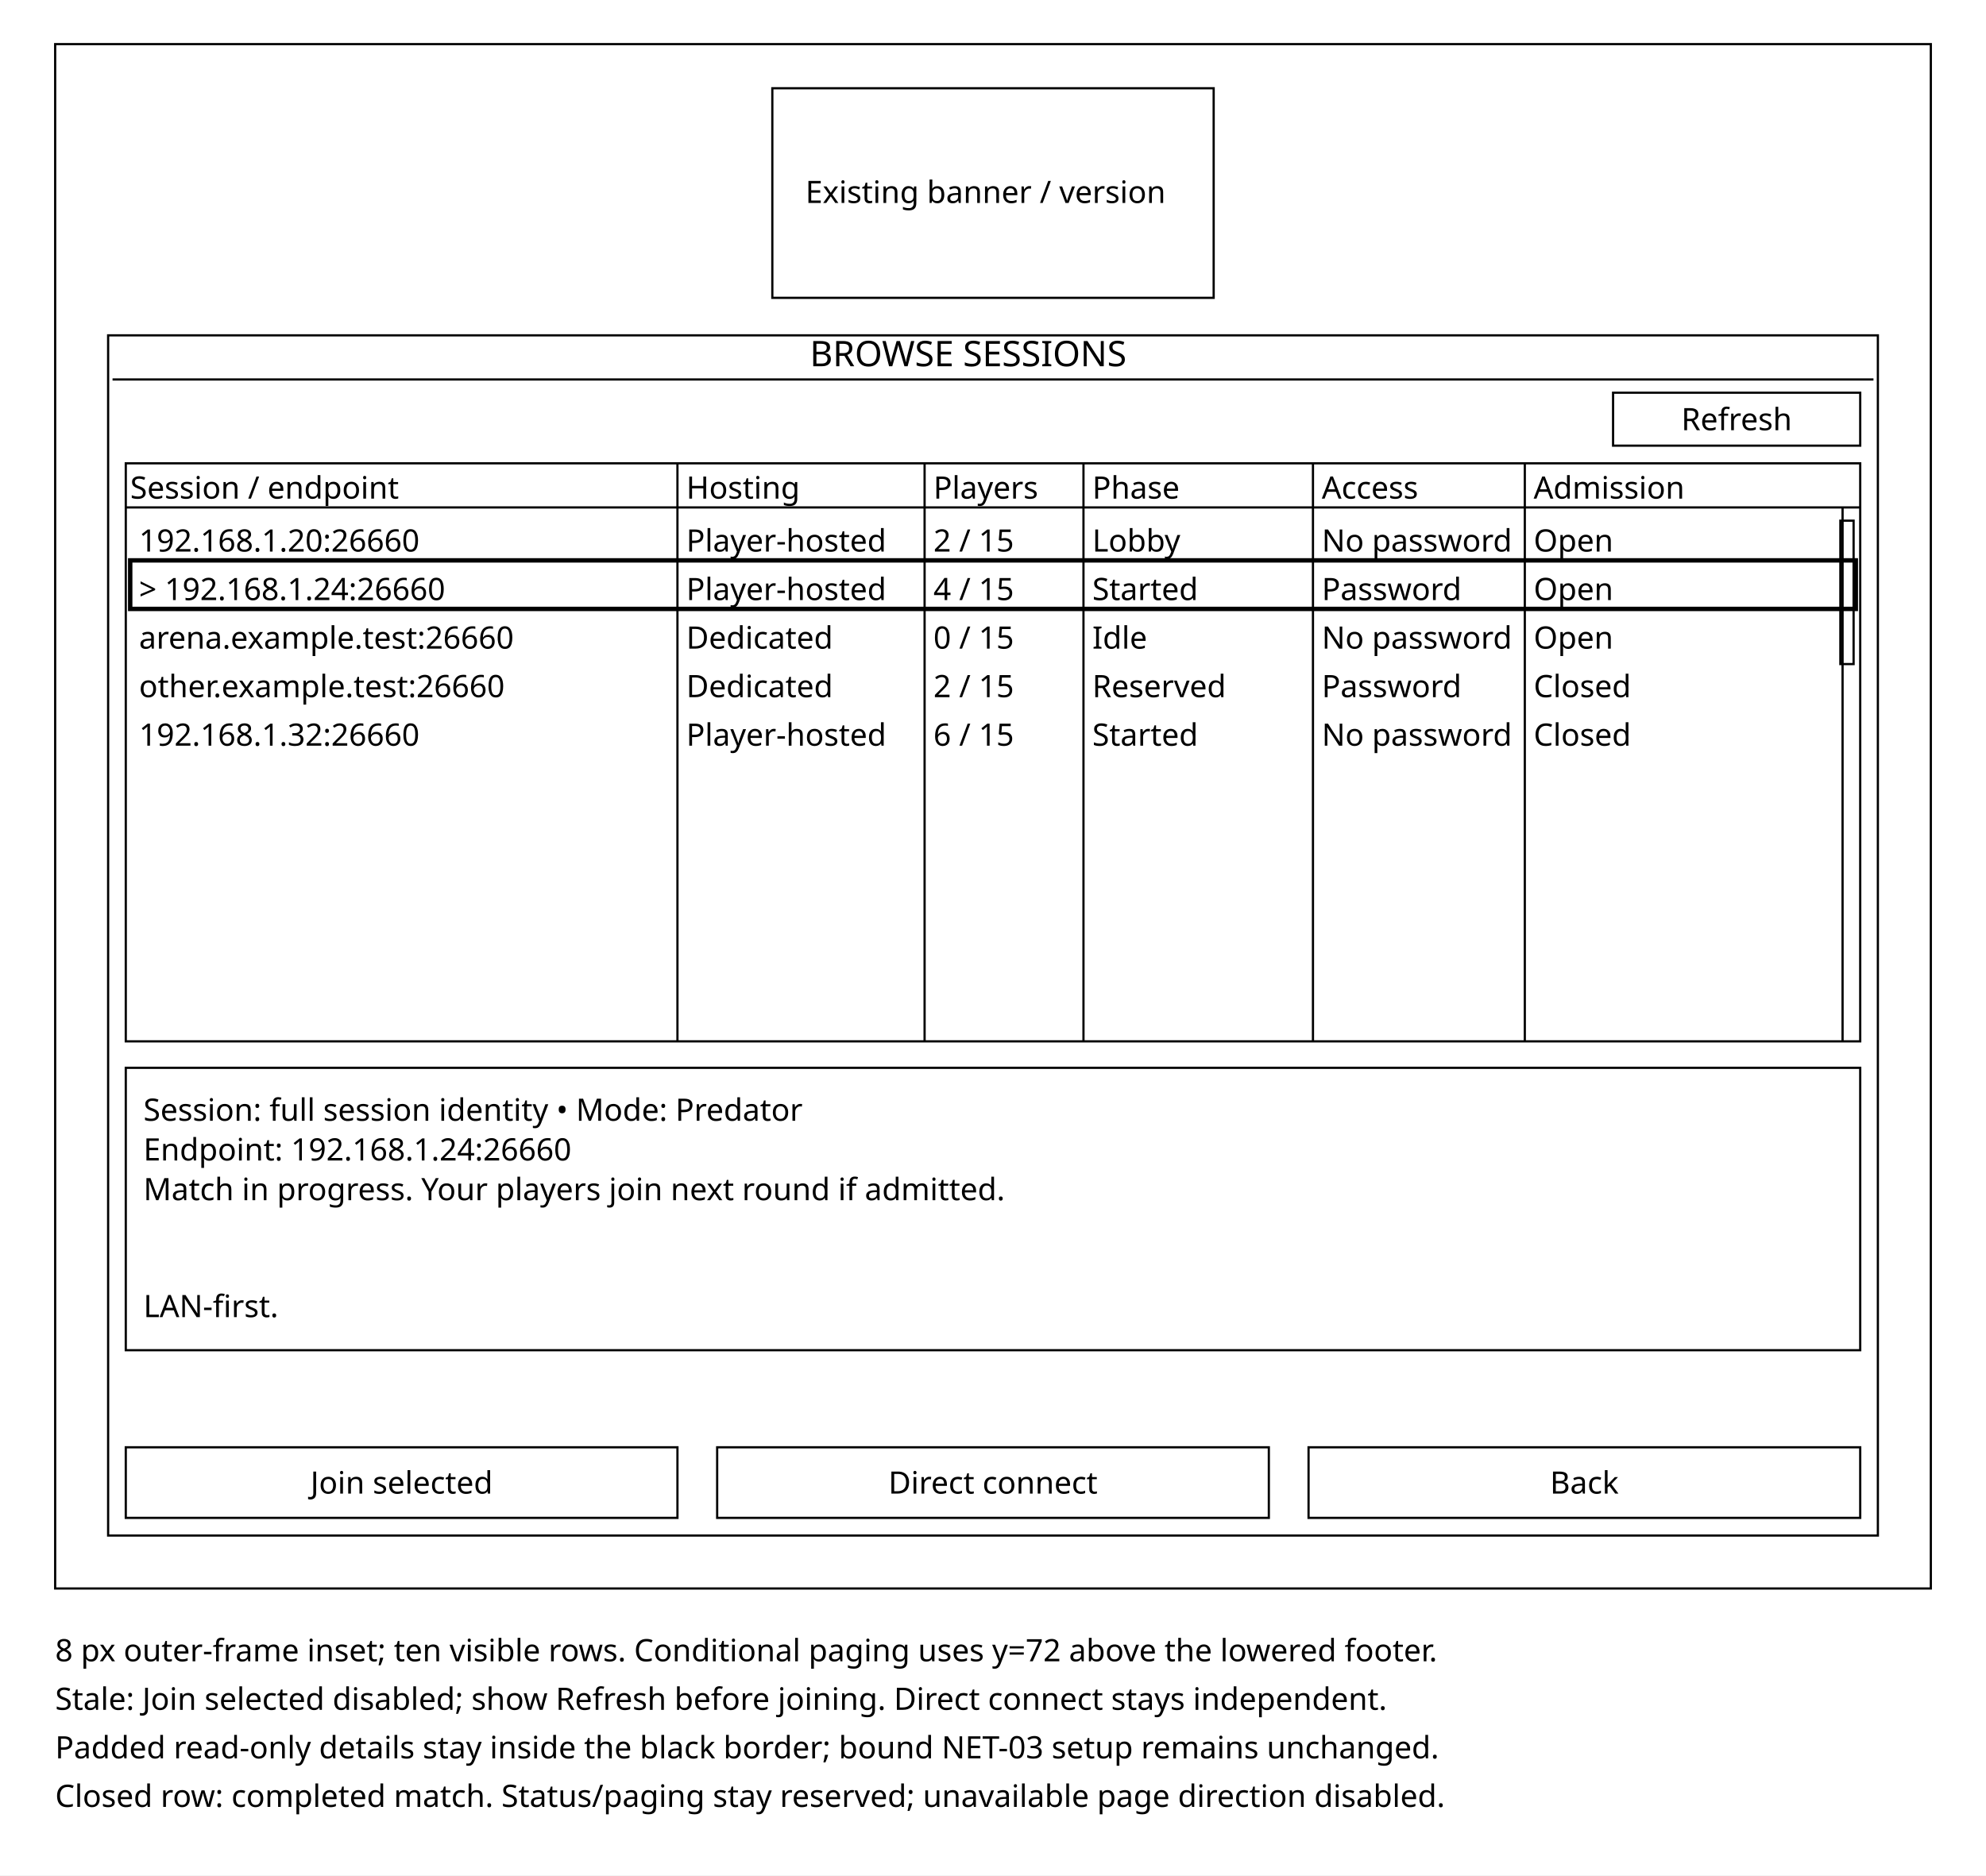
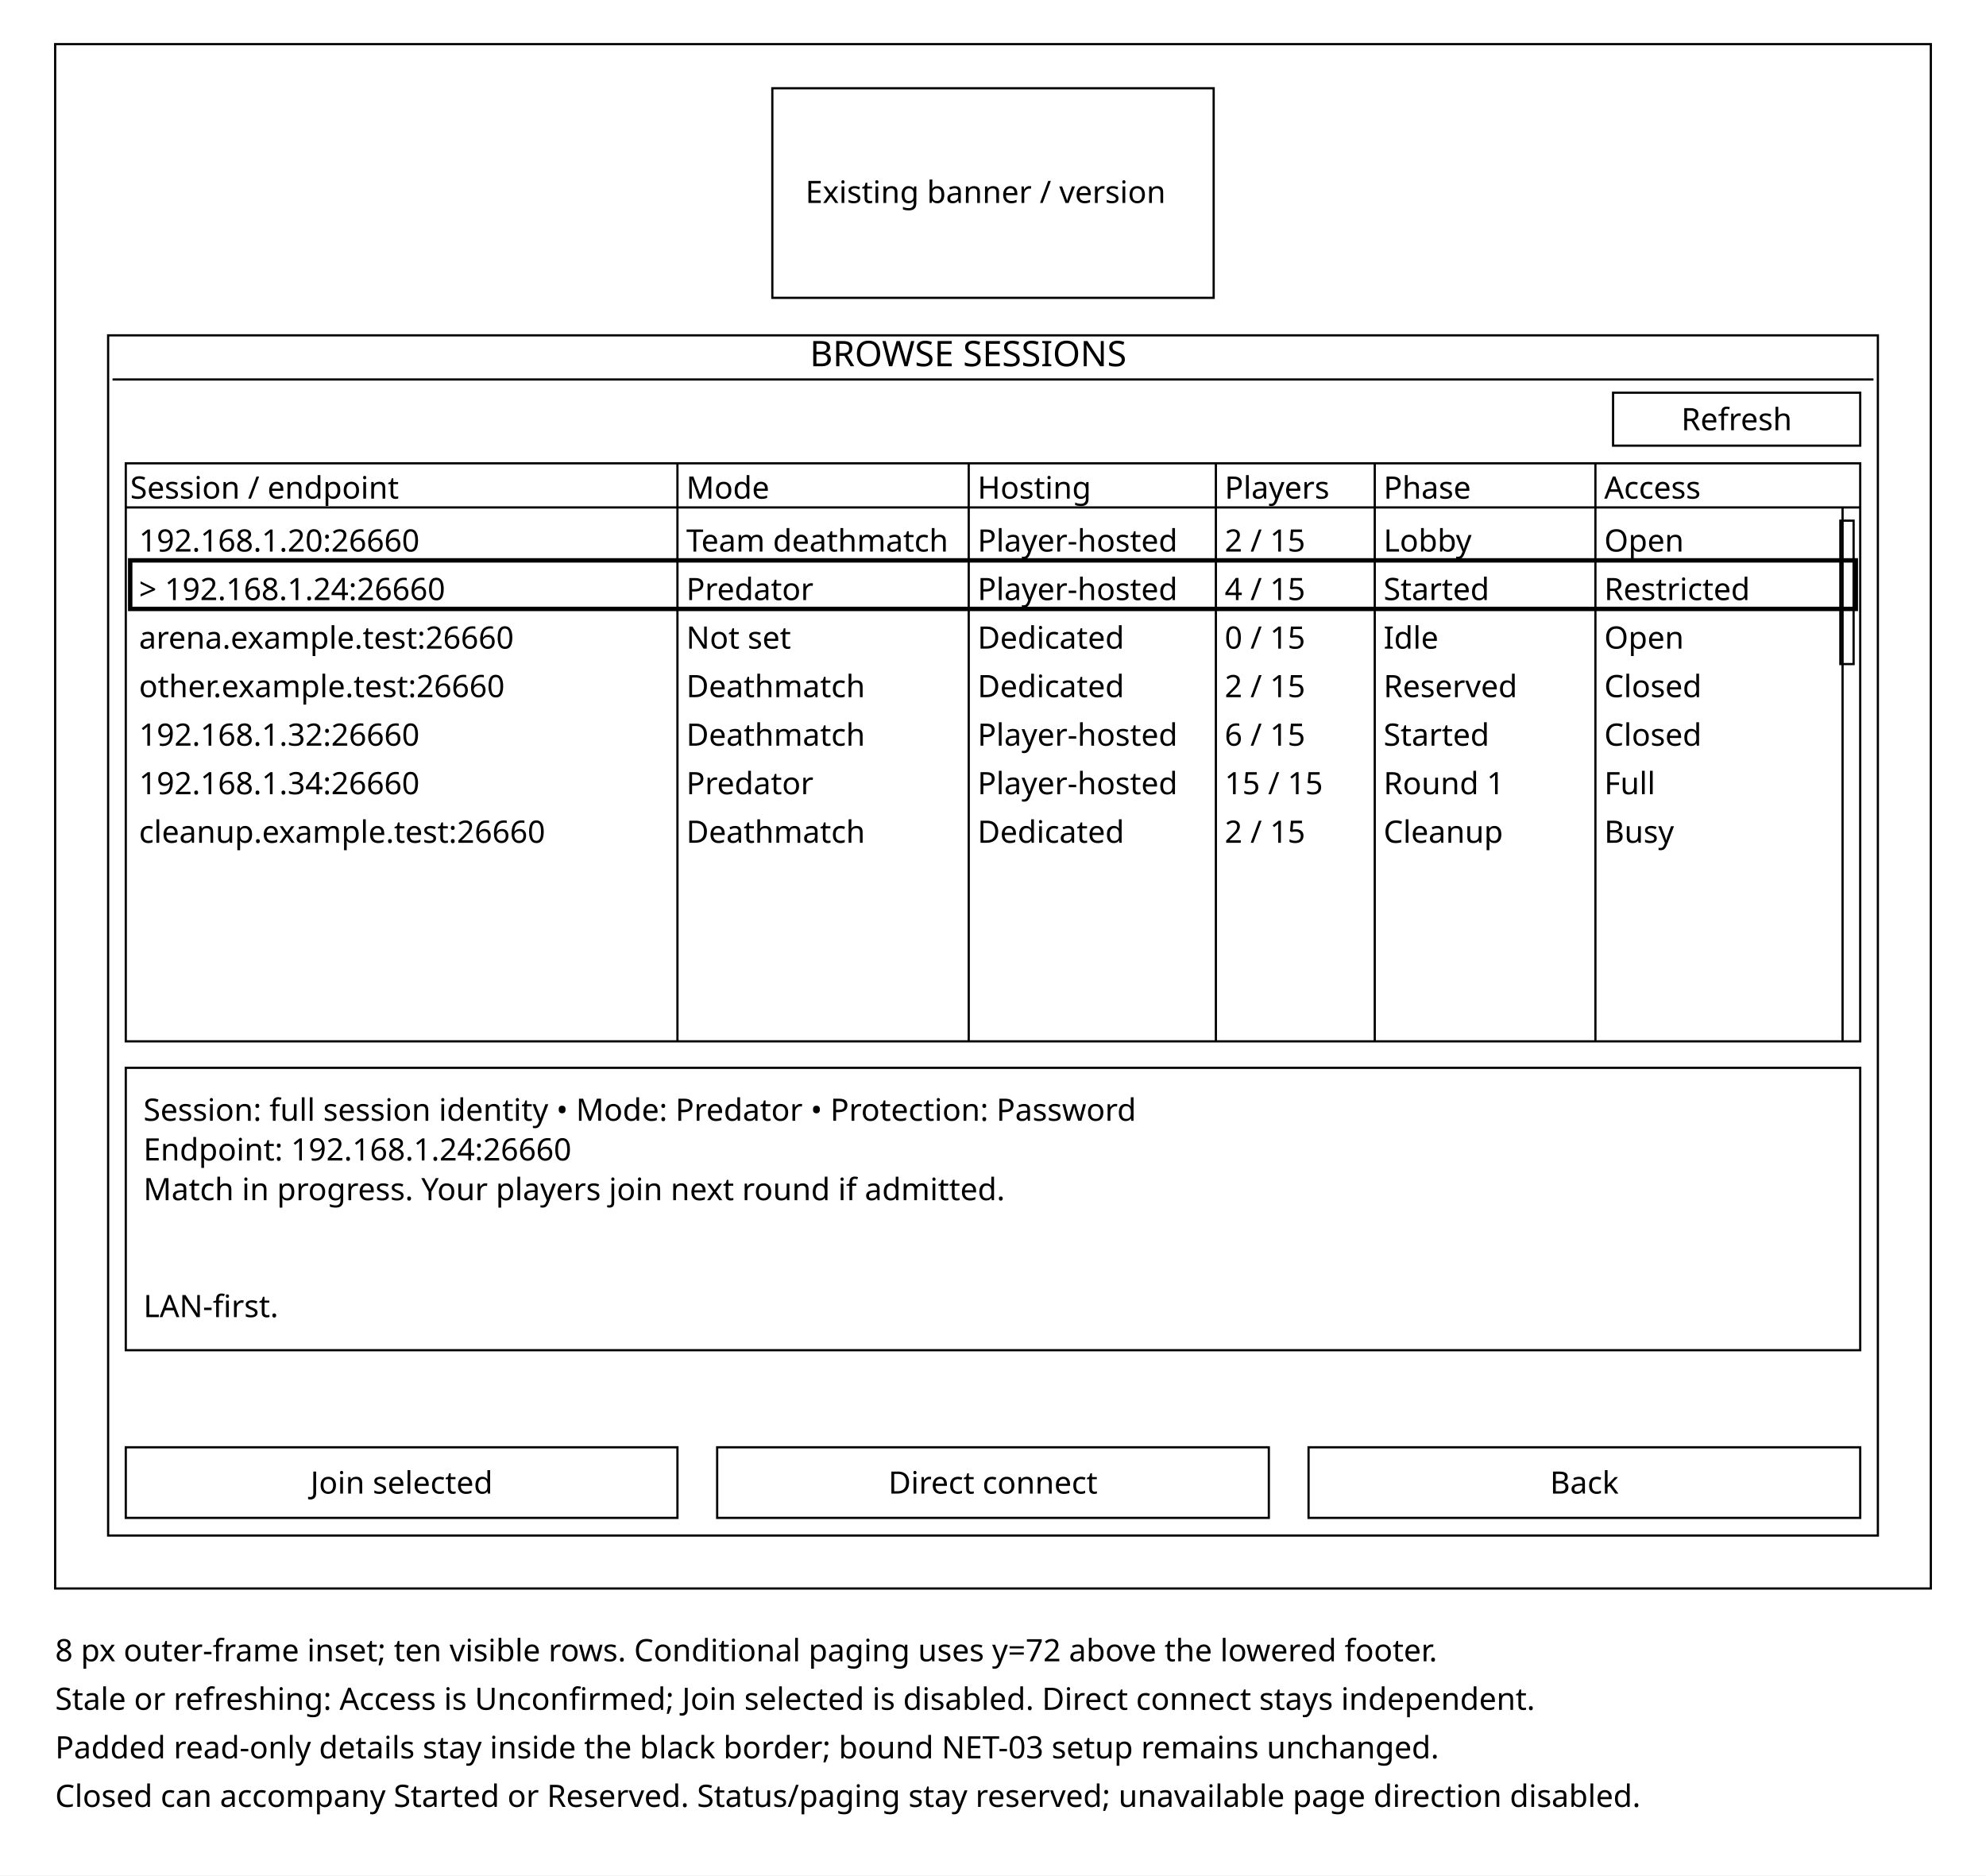
<svg xmlns="http://www.w3.org/2000/svg" width="900" height="850" viewBox="0 0 900 850">
  <rect width="900" height="850" fill="white" />
  <g fill="none" stroke="black">
    <rect x="25" y="20" width="850" height="700" />
    <rect x="350" y="40" width="200" height="95" />
    <rect x="49" y="152" width="802" height="544" />
    <path d="M51 172H849" />
    <rect x="57" y="210" width="786" height="262" />
-     <path d="M57 230H843 M307 210V472 M419 210V472 M491 210V472 M595 210V472 M691 210V472 M835 230V472" />
+     <path d="M57 230H843 M307 210V472 M439 210V472 M551 210V472 M623 210V472 M723 210V472 M835 230V472" />
    <rect x="59" y="254" width="782" height="22" stroke-width="2" />
    <rect x="834" y="236" width="6" height="65" />
    <rect x="57" y="484" width="786" height="128" />
    <rect x="57" y="656" width="250" height="32" />
    <rect x="731" y="178" width="112" height="24" />
    <rect x="325" y="656" width="250" height="32" />
    <rect x="593" y="656" width="250" height="32" />
  </g>
  <g fill="black" font-family="sans-serif" font-size="14">
    <text x="365" y="92">Existing banner / version</text>
    <text x="367" y="166" font-size="16">BROWSE SESSIONS</text>
    <text x="59" y="226">Session / endpoint</text>
-     <text x="311" y="226">Hosting</text>
-     <text x="423" y="226">Players</text>
-     <text x="495" y="226">Phase</text>
-     <text x="599" y="226">Access</text>
-     <text x="695" y="226">Admission</text>
+     <text x="311" y="226">Mode</text>
+     <text x="443" y="226">Hosting</text>
+     <text x="555" y="226">Players</text>
+     <text x="627" y="226">Phase</text>
+     <text x="727" y="226">Access</text>
    <text x="63" y="250">192.168.1.20:26660</text>
-     <text x="311" y="250">Player-hosted</text>
-     <text x="423" y="250">2 / 15</text>
-     <text x="495" y="250">Lobby</text>
-     <text x="599" y="250">No password</text>
-     <text x="695" y="250">Open</text>
+     <text x="311" y="250">Team deathmatch</text>
+     <text x="443" y="250">Player-hosted</text>
+     <text x="555" y="250">2 / 15</text>
+     <text x="627" y="250">Lobby</text>
+     <text x="727" y="250">Open</text>
    <text x="63" y="272">&gt; 192.168.1.24:26660</text>
-     <text x="311" y="272">Player-hosted</text>
-     <text x="423" y="272">4 / 15</text>
-     <text x="495" y="272">Started</text>
-     <text x="599" y="272">Password</text>
-     <text x="695" y="272">Open</text>
+     <text x="311" y="272">Predator</text>
+     <text x="443" y="272">Player-hosted</text>
+     <text x="555" y="272">4 / 15</text>
+     <text x="627" y="272">Started</text>
+     <text x="727" y="272">Restricted</text>
    <text x="63" y="294">arena.example.test:26660</text>
-     <text x="311" y="294">Dedicated</text>
-     <text x="423" y="294">0 / 15</text>
-     <text x="495" y="294">Idle</text>
-     <text x="599" y="294">No password</text>
-     <text x="695" y="294">Open</text>
+     <text x="311" y="294">Not set</text>
+     <text x="443" y="294">Dedicated</text>
+     <text x="555" y="294">0 / 15</text>
+     <text x="627" y="294">Idle</text>
+     <text x="727" y="294">Open</text>
    <text x="63" y="316">other.example.test:26660</text>
-     <text x="311" y="316">Dedicated</text>
-     <text x="423" y="316">2 / 15</text>
-     <text x="495" y="316">Reserved</text>
-     <text x="599" y="316">Password</text>
-     <text x="695" y="316">Closed</text>
+     <text x="311" y="316">Deathmatch</text>
+     <text x="443" y="316">Dedicated</text>
+     <text x="555" y="316">2 / 15</text>
+     <text x="627" y="316">Reserved</text>
+     <text x="727" y="316">Closed</text>
    <text x="63" y="338">192.168.1.32:26660</text>
-     <text x="311" y="338">Player-hosted</text>
-     <text x="423" y="338">6 / 15</text>
-     <text x="495" y="338">Started</text>
-     <text x="599" y="338">No password</text>
-     <text x="695" y="338">Closed</text>
-     <text x="65" y="508">Session: full session identity • Mode: Predator</text>
+     <text x="311" y="338">Deathmatch</text>
+     <text x="443" y="338">Player-hosted</text>
+     <text x="555" y="338">6 / 15</text>
+     <text x="627" y="338">Started</text>
+     <text x="727" y="338">Closed</text>
+     <text x="63" y="360">192.168.1.34:26660</text>
+     <text x="311" y="360">Predator</text>
+     <text x="443" y="360">Player-hosted</text>
+     <text x="555" y="360">15 / 15</text>
+     <text x="627" y="360">Round 1</text>
+     <text x="727" y="360">Full</text>
+     <text x="63" y="382">cleanup.example.test:26660</text>
+     <text x="311" y="382">Deathmatch</text>
+     <text x="443" y="382">Dedicated</text>
+     <text x="555" y="382">2 / 15</text>
+     <text x="627" y="382">Cleanup</text>
+     <text x="727" y="382">Busy</text>
+     <text x="65" y="508">Session: full session identity • Mode: Predator • Protection: Password</text>
    <text x="65" y="526">Endpoint: 192.168.1.24:26660</text>
    <text x="65" y="544">Match in progress. Your players join next round if admitted.</text>
    <text x="65" y="597">LAN-first.</text>
    <text x="182" y="677" text-anchor="middle">Join selected</text>
    <text x="787" y="195" text-anchor="middle">Refresh</text>
    <text x="450" y="677" text-anchor="middle">Direct connect</text>
    <text x="718" y="677" text-anchor="middle">Back</text>
    <text x="25" y="753">8 px outer-frame inset; ten visible rows. Conditional paging uses y=72 above the lowered footer.</text>
-     <text x="25" y="775">Stale: Join selected disabled; show Refresh before joining. Direct connect stays independent.</text>
+     <text x="25" y="775">Stale or refreshing: Access is Unconfirmed; Join selected is disabled. Direct connect stays independent.</text>
    <text x="25" y="797">Padded read-only details stay inside the black border; bound NET-03 setup remains unchanged.</text>
-     <text x="25" y="819">Closed row: completed match. Status/paging stay reserved; unavailable page direction disabled.</text>
+     <text x="25" y="819">Closed can accompany Started or Reserved. Status/paging stay reserved; unavailable page direction disabled.</text>
  </g>
</svg>
